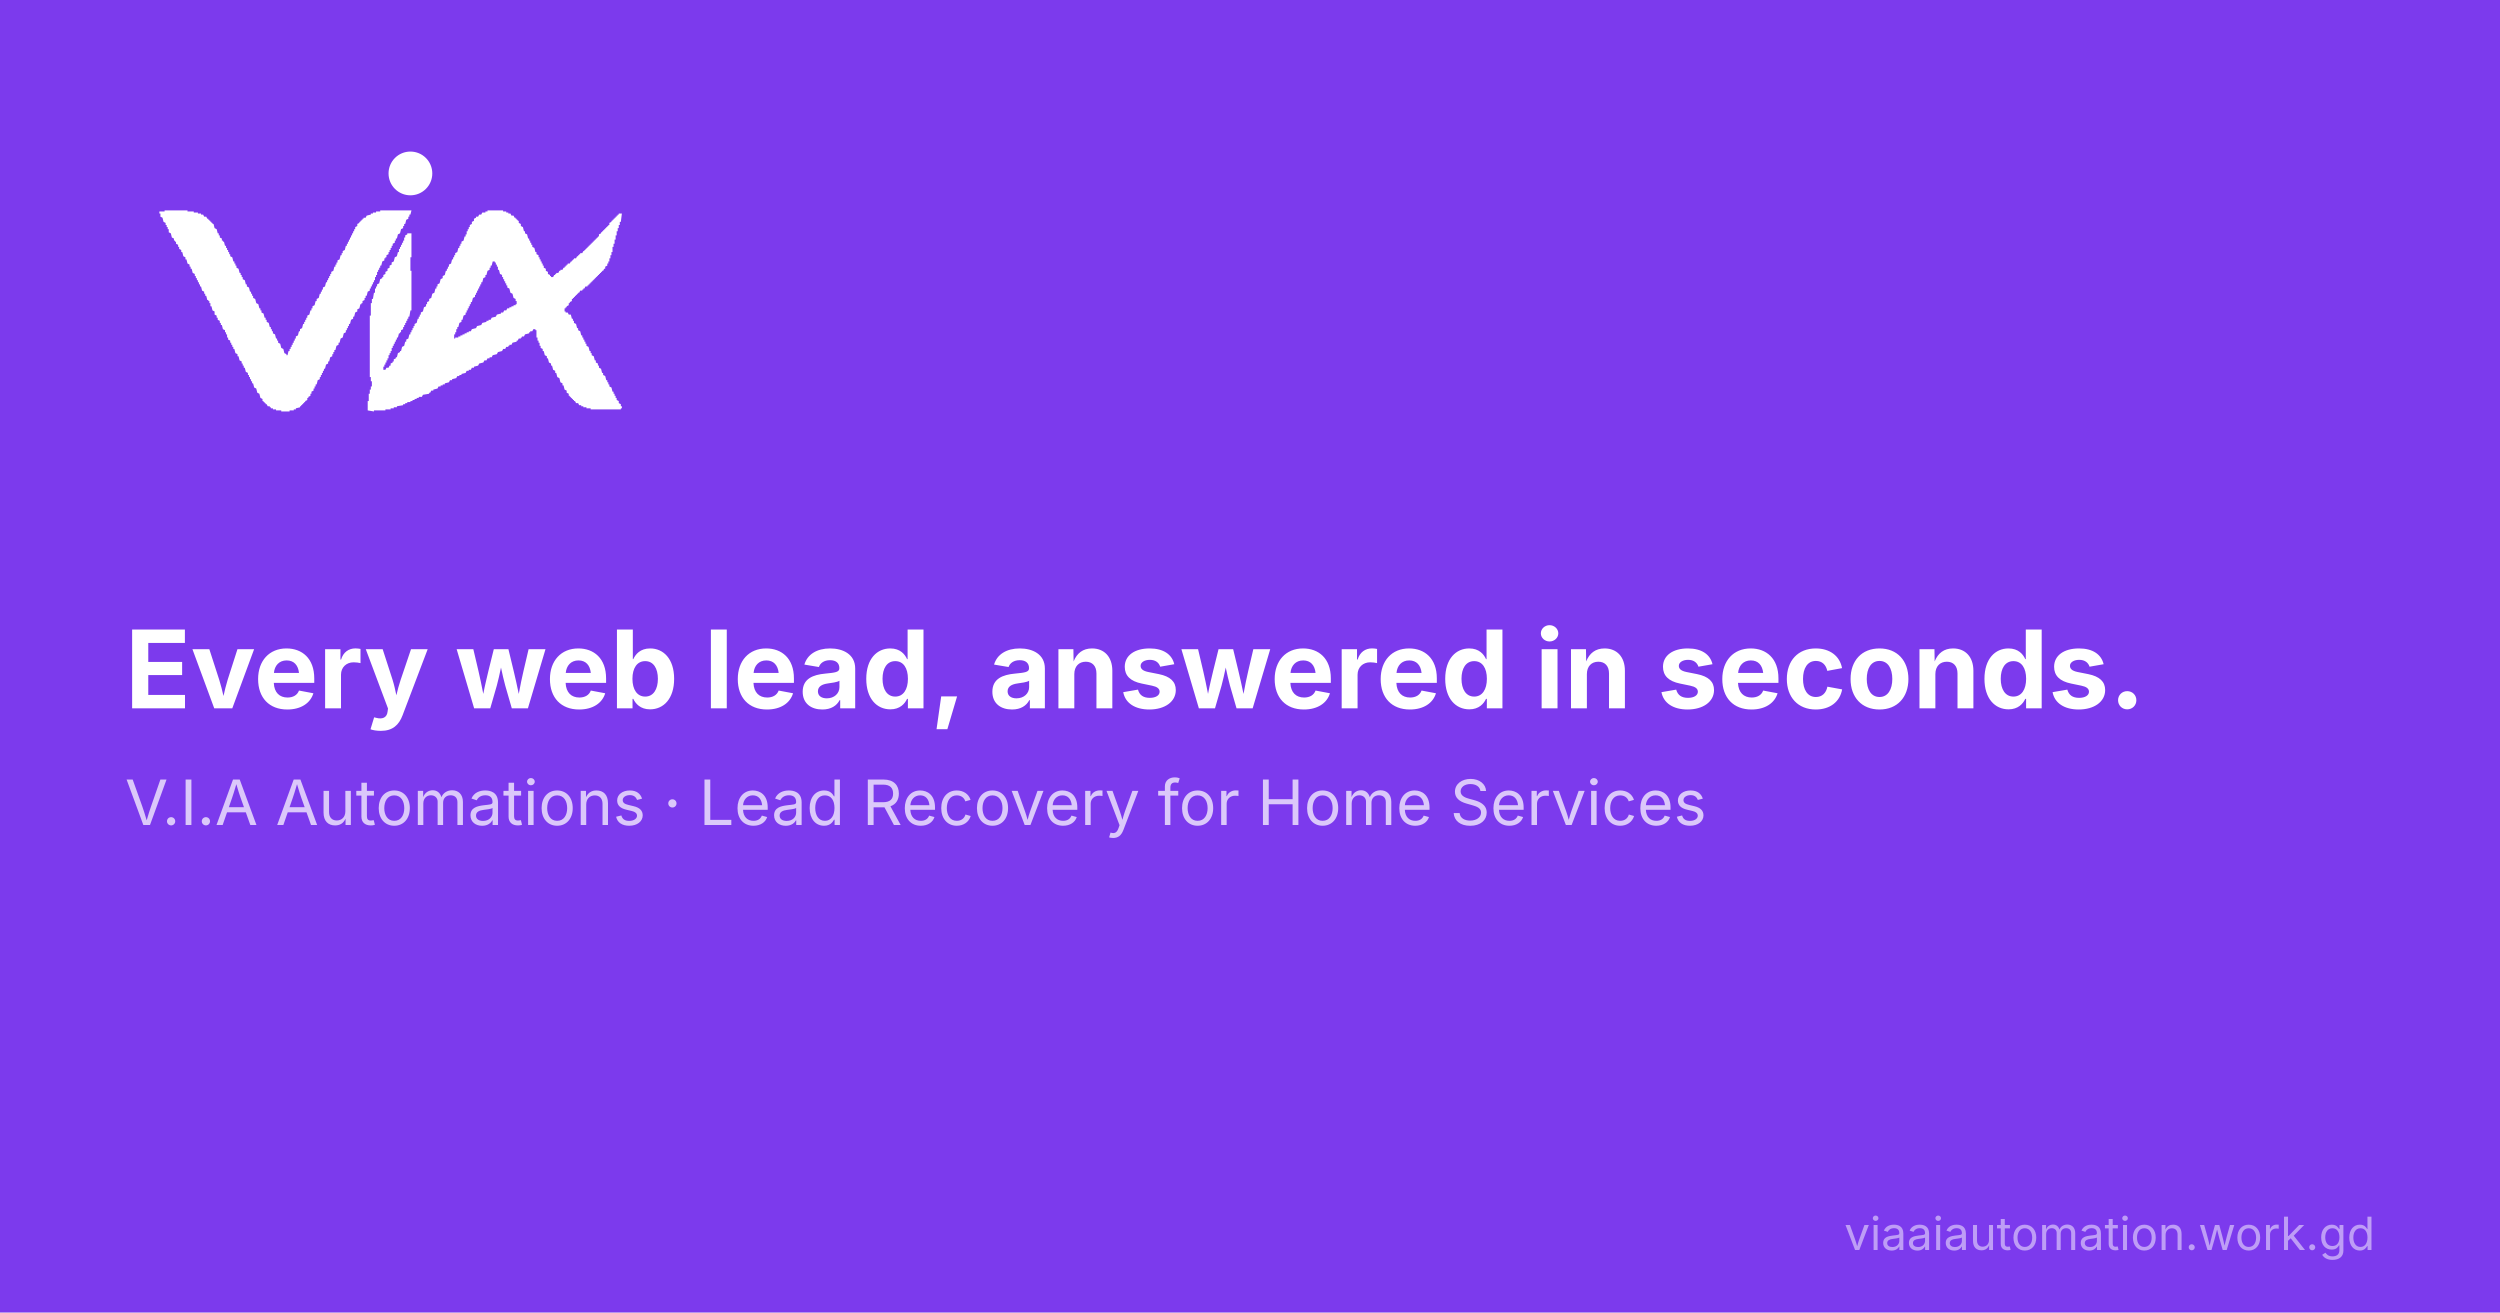
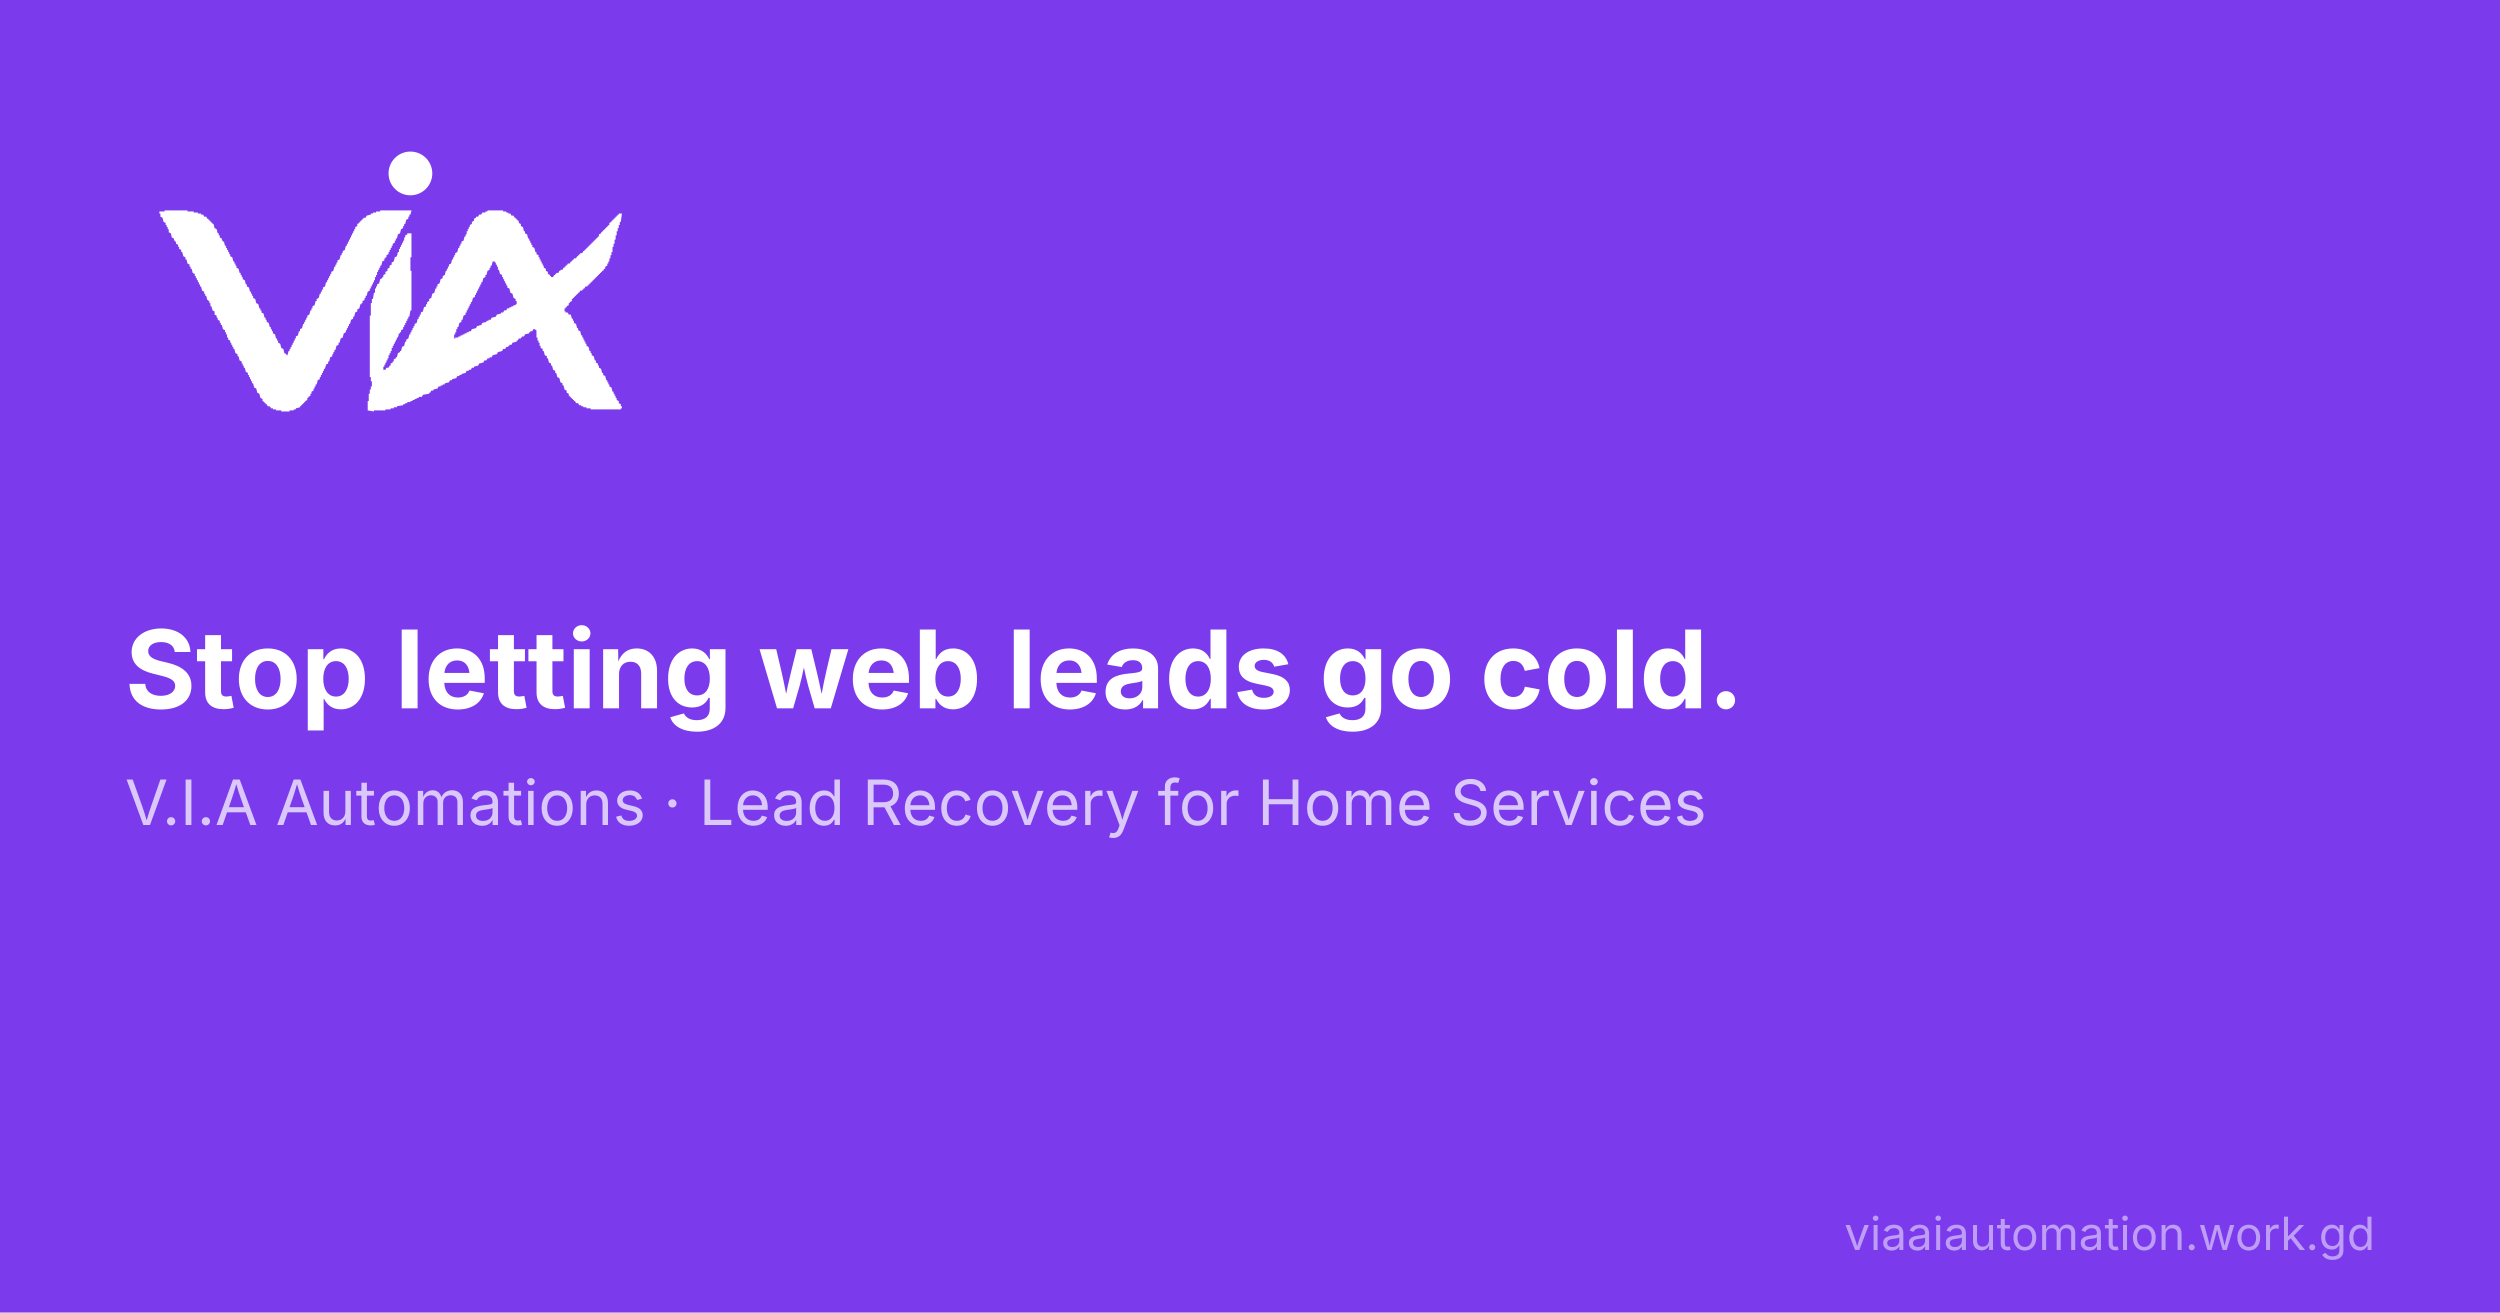
<svg xmlns="http://www.w3.org/2000/svg" width="1200" height="630" viewBox="0 0 1200 630" role="img" aria-label="VÍA Automations">
  <rect width="1200" height="630" fill="#7C3AED" />
  <path d="M76.50 102.50 L77.00 102.50 L77.00 104.00 L78.00 104.50 L78.50 106.50 L79.50 107.00 L79.50 108.00 L80.00 108.00 L80.00 109.00 L80.50 109.00 L80.50 110.00 L81.00 110.00 L81.00 111.50 L82.00 112.00 L82.50 114.00 L83.50 114.50 L83.50 115.50 L84.00 115.50 L84.00 116.00 L84.50 116.00 L84.50 117.00 L85.50 117.50 L85.50 118.50 L86.00 118.50 L86.00 119.50 L87.00 120.00 L87.00 121.00 L87.50 121.00 L88.00 123.00 L89.00 123.50 L89.00 124.50 L89.50 124.50 L90.00 126.50 L91.00 127.00 L91.00 128.00 L91.50 128.00 L91.50 129.00 L92.00 129.00 L92.50 131.00 L93.50 131.50 L93.50 132.50 L94.00 132.50 L94.00 133.50 L94.50 133.50 L94.50 134.50 L95.00 134.50 L95.00 135.50 L95.50 135.50 L95.50 136.50 L96.00 136.50 L96.00 137.50 L96.50 137.50 L97.00 139.50 L98.00 140.00 L98.00 141.00 L98.50 141.00 L98.50 142.00 L99.00 142.00 L99.50 144.00 L100.00 144.00 L100.00 144.50 L100.50 144.50 L100.50 145.50 L101.00 145.50 L101.00 147.00 L101.50 147.00 L102.00 149.00 L103.00 149.50 L103.00 151.00 L104.00 151.50 L104.00 152.50 L104.50 152.50 L104.50 153.50 L105.50 154.00 L105.50 155.00 L106.00 155.00 L106.00 156.00 L106.50 156.00 L107.00 158.00 L108.00 158.50 L108.00 159.50 L108.50 159.50 L108.50 160.50 L109.00 160.50 L109.00 162.00 L109.50 162.00 L109.50 163.00 L110.50 163.50 L110.50 164.50 L111.00 164.50 L111.00 165.50 L111.50 165.50 L111.50 166.50 L112.00 166.50 L112.00 167.50 L112.50 167.50 L113.00 169.50 L114.00 170.00 L114.00 171.00 L114.50 171.00 L115.00 173.00 L116.00 173.50 L116.00 174.50 L116.50 174.50 L116.50 175.50 L117.00 175.50 L117.00 176.50 L117.50 176.50 L118.00 178.50 L119.00 179.00 L119.00 180.00 L119.50 180.00 L119.50 181.00 L120.00 181.00 L120.00 182.00 L120.50 182.00 L120.50 183.00 L121.00 183.00 L121.00 184.00 L121.50 184.00 L122.00 186.00 L123.00 186.50 L123.50 188.50 L124.50 189.00 L125.00 191.00 L126.00 191.50 L126.00 192.50 L126.50 192.50 L126.50 193.00 L127.00 193.00 L127.00 193.50 L127.50 193.50 L127.50 194.00 L128.00 194.00 L128.50 195.00 L129.50 195.00 L129.50 195.50 L130.00 195.50 L130.00 196.00 L131.00 196.00 L131.00 196.50 L132.50 196.50 L132.50 197.00 L135.00 197.00 L135.00 197.50 L139.00 197.50 L139.00 197.00 L141.00 197.00 L141.00 196.50 L142.00 196.50 L142.00 196.00 L144.00 195.50 L144.00 195.00 L144.50 195.00 L144.50 194.50 L145.00 194.50 L145.00 194.00 L145.50 194.00 L145.50 193.50 L146.00 193.50 L146.00 193.00 L146.50 193.00 L146.50 192.50 L147.50 192.00 L147.50 191.00 L148.00 191.00 L148.00 190.50 L149.00 190.00 L149.00 189.00 L149.50 189.00 L149.50 188.00 L150.50 187.50 L150.50 186.50 L151.00 186.50 L151.00 185.50 L151.50 185.50 L151.50 184.50 L152.00 184.50 L152.50 182.50 L153.50 182.00 L153.50 181.00 L154.00 181.00 L154.00 180.00 L154.50 180.00 L154.50 179.00 L155.00 179.00 L155.00 178.00 L155.50 178.00 L155.50 177.00 L156.00 177.00 L156.50 175.00 L157.50 174.50 L157.50 173.50 L158.00 173.50 L158.50 171.50 L159.50 171.00 L159.50 170.00 L160.00 170.00 L160.00 169.00 L160.50 169.00 L160.50 168.00 L161.00 168.00 L161.50 166.00 L162.50 165.50 L162.50 164.50 L163.00 164.50 L163.50 162.50 L164.50 162.00 L165.00 160.00 L166.00 159.50 L166.00 158.50 L166.50 158.50 L166.50 157.50 L167.00 157.50 L167.00 156.50 L167.50 156.50 L167.50 155.50 L168.00 155.50 L168.50 153.50 L169.50 153.00 L169.50 152.00 L170.00 152.00 L170.50 150.00 L171.50 149.50 L171.50 148.50 L172.50 148.00 L173.00 146.00 L173.50 146.00 L173.50 145.50 L174.00 145.50 L174.00 144.50 L175.00 144.00 L175.00 143.00 L175.50 143.00 L175.50 142.00 L176.00 142.00 L176.50 140.00 L177.50 139.50 L177.50 138.50 L178.00 138.50 L178.00 137.50 L178.50 137.50 L178.50 136.50 L179.00 136.50 L179.00 135.50 L179.50 135.50 L179.50 134.50 L180.00 134.50 L180.00 133.00 L180.50 133.00 L180.50 132.00 L181.00 132.00 L181.00 130.50 L181.50 130.50 L181.50 129.50 L182.00 129.50 L182.00 128.50 L182.50 128.50 L182.50 127.50 L183.00 127.50 L183.50 125.50 L184.50 125.00 L184.50 124.00 L185.00 124.00 L185.00 123.50 L185.50 123.50 L185.50 122.50 L186.50 122.00 L186.50 121.00 L187.00 121.00 L187.00 120.00 L187.50 120.00 L187.50 119.00 L188.00 119.00 L188.00 118.00 L188.50 118.00 L188.50 117.00 L189.50 116.50 L189.50 115.50 L190.00 115.50 L190.00 114.50 L190.50 114.50 L191.00 112.50 L192.00 112.00 L192.50 110.00 L193.50 109.50 L193.50 108.50 L194.00 108.50 L194.00 107.50 L194.50 107.50 L195.00 105.50 L196.00 105.00 L196.00 104.00 L196.50 104.00 L196.50 103.00 L197.00 103.00 L197.50 101.00 L182.50 101.00 L182.50 101.50 L180.50 101.50 L180.50 102.00 L179.00 102.00 L179.00 102.50 L178.00 102.50 L178.00 103.00 L176.00 103.50 L175.50 104.50 L174.50 104.50 L174.50 105.00 L174.00 105.00 L174.00 105.50 L173.50 105.50 L173.50 106.00 L173.00 106.00 L173.00 106.50 L172.50 106.50 L172.50 107.00 L171.50 107.50 L171.50 108.50 L170.50 109.00 L170.50 110.00 L170.00 110.00 L170.00 111.00 L169.50 111.00 L169.50 112.00 L169.00 112.00 L169.00 113.00 L168.50 113.00 L168.50 114.00 L168.00 114.00 L168.00 115.00 L167.50 115.00 L167.50 116.00 L167.00 116.00 L167.00 117.00 L166.50 117.00 L166.50 118.00 L166.00 118.00 L165.50 120.00 L164.50 120.50 L164.50 121.50 L164.00 121.50 L164.00 122.50 L163.50 122.50 L163.00 124.50 L162.00 125.00 L162.00 126.00 L161.50 126.00 L161.50 127.00 L161.00 127.00 L161.00 128.00 L160.50 128.00 L160.00 130.00 L159.00 130.50 L159.00 131.50 L158.50 131.50 L158.50 132.50 L158.00 132.50 L158.00 133.50 L157.50 133.50 L157.50 134.50 L157.00 134.50 L157.00 135.50 L156.50 135.50 L156.00 137.50 L155.00 138.00 L155.00 139.00 L154.50 139.00 L154.50 140.00 L154.00 140.00 L154.00 141.00 L153.50 141.00 L153.00 143.00 L152.00 143.50 L152.00 144.50 L151.50 144.50 L151.00 146.50 L150.00 147.00 L150.00 148.00 L149.50 148.00 L149.50 149.00 L149.00 149.00 L148.50 151.00 L147.50 151.50 L147.50 152.50 L147.00 152.50 L147.00 153.50 L146.50 153.50 L146.50 154.50 L146.00 154.50 L146.00 155.50 L145.50 155.50 L145.00 157.50 L144.00 158.00 L144.00 159.00 L143.50 159.00 L143.00 161.00 L142.00 161.50 L142.00 162.50 L141.50 162.50 L141.50 163.50 L141.00 163.50 L141.00 164.50 L140.50 164.50 L140.50 165.50 L140.00 165.50 L140.00 166.50 L139.50 166.50 L139.50 167.50 L139.00 167.50 L139.00 168.50 L138.50 168.50 L138.00 170.50 L137.50 170.50 L137.50 170.00 L136.50 169.50 L136.00 167.50 L135.00 167.00 L134.50 165.00 L133.50 164.50 L133.50 163.50 L133.00 163.50 L133.00 162.50 L132.50 162.50 L132.00 160.50 L131.00 160.00 L131.00 159.00 L130.50 159.00 L130.50 158.00 L130.00 158.00 L130.00 157.00 L129.50 157.00 L129.00 155.00 L128.00 154.50 L128.00 153.50 L127.50 153.50 L127.50 152.50 L127.00 152.50 L126.50 150.50 L125.50 150.00 L125.50 149.00 L125.00 149.00 L125.00 148.00 L124.50 148.00 L124.00 146.00 L123.00 145.50 L122.50 143.50 L121.50 143.00 L121.50 142.00 L121.00 142.00 L121.00 141.00 L120.50 141.00 L120.50 140.00 L120.00 140.00 L119.50 138.00 L118.50 137.50 L118.50 136.50 L118.00 136.50 L117.50 134.50 L116.50 134.00 L116.50 133.00 L116.00 133.00 L116.00 132.00 L115.50 132.00 L115.50 131.00 L115.00 131.00 L114.50 129.00 L113.50 128.50 L113.50 127.50 L113.00 127.50 L113.00 126.50 L112.50 126.50 L112.50 125.50 L112.00 125.50 L111.50 123.50 L110.50 123.00 L110.50 122.00 L110.00 122.00 L110.00 121.00 L109.50 121.00 L109.50 120.00 L109.00 120.00 L109.00 119.00 L108.50 119.00 L108.50 118.00 L108.00 118.00 L107.50 116.00 L107.00 116.00 L107.00 115.50 L106.50 115.50 L106.50 114.50 L105.50 114.00 L105.50 113.00 L105.00 113.00 L105.00 112.00 L104.50 112.00 L104.00 110.00 L103.00 109.50 L102.50 107.50 L102.00 107.50 L102.00 107.00 L101.50 107.00 L101.50 106.50 L101.00 106.50 L101.00 106.00 L100.50 106.00 L100.50 105.50 L100.00 105.50 L100.00 105.00 L99.50 105.00 L99.00 104.00 L98.00 104.00 L97.50 103.00 L96.50 103.00 L96.50 102.50 L95.00 102.50 L95.00 102.00 L93.00 102.00 L93.00 101.50 L90.00 101.50 L90.00 101.00 L79.00 101.00 L79.00 101.50 L76.50 101.50 Z" fill="#FFFFFF" />
  <path d="M176.50 197.00 L179.50 197.50 L179.50 197.00 L185.00 197.00 L185.00 196.50 L187.50 196.50 L187.50 196.00 L189.00 196.00 L189.00 195.50 L190.50 195.50 L190.50 195.00 L193.50 194.50 L193.50 194.00 L194.50 194.00 L194.50 193.50 L195.50 193.50 L195.50 193.00 L197.00 193.00 L197.00 192.50 L198.00 192.50 L198.00 192.00 L199.00 192.00 L199.00 191.50 L200.00 191.50 L200.00 191.00 L201.00 191.00 L201.00 190.50 L202.50 190.50 L203.00 189.50 L206.00 189.00 L206.00 188.50 L206.50 188.50 L207.00 187.50 L208.00 187.50 L208.00 187.00 L210.00 186.50 L210.50 185.50 L211.50 185.50 L211.50 185.00 L212.50 185.00 L212.50 184.50 L213.50 184.50 L213.50 184.00 L215.50 183.50 L216.00 182.50 L217.00 182.50 L217.00 182.00 L219.00 181.50 L219.50 180.50 L220.50 180.50 L220.50 180.00 L221.50 180.00 L221.50 179.50 L223.50 179.00 L224.00 178.00 L225.00 178.00 L225.00 177.50 L226.00 177.50 L226.50 176.50 L227.50 176.50 L227.50 176.00 L229.50 175.50 L230.00 174.50 L232.00 174.00 L232.50 173.00 L233.50 173.00 L234.00 172.00 L235.00 172.00 L235.00 171.50 L236.00 171.50 L236.50 170.50 L238.50 170.00 L239.00 169.00 L241.00 168.50 L241.50 167.50 L242.50 167.50 L243.00 166.50 L244.00 166.50 L244.00 166.00 L244.50 166.00 L244.50 165.50 L245.50 165.50 L246.00 164.50 L248.00 164.00 L248.00 163.50 L248.50 163.50 L249.00 162.50 L250.00 162.50 L250.00 162.00 L250.50 162.00 L250.50 161.50 L251.50 161.50 L252.00 160.50 L254.00 160.00 L254.00 159.50 L254.50 159.50 L254.50 159.00 L255.50 159.00 L256.00 158.00 L257.00 158.00 L257.00 158.50 L257.50 158.50 L257.50 162.00 L258.00 162.00 L258.00 163.50 L258.50 163.50 L258.50 164.50 L259.00 164.50 L259.00 166.00 L259.50 166.00 L259.50 167.00 L260.50 167.50 L260.50 168.50 L261.00 168.50 L261.50 170.50 L262.50 171.00 L262.50 172.00 L263.00 172.00 L263.50 174.00 L264.50 174.50 L264.50 175.50 L265.00 175.50 L265.50 177.50 L266.50 178.00 L266.50 179.00 L267.00 179.00 L267.50 181.00 L268.50 181.50 L269.00 183.50 L270.00 184.00 L270.00 185.00 L270.50 185.00 L271.00 187.00 L272.00 187.50 L272.00 188.50 L273.00 189.00 L273.00 190.00 L273.50 190.00 L273.50 190.50 L274.00 190.50 L274.00 191.00 L274.50 191.00 L274.50 191.50 L275.00 191.50 L275.00 192.00 L275.50 192.00 L275.50 192.50 L276.00 192.50 L276.50 193.50 L277.50 193.50 L278.00 194.50 L279.00 194.50 L279.00 195.00 L280.00 195.00 L280.00 195.50 L281.50 195.50 L281.50 196.00 L283.50 196.00 L283.50 196.50 L298.00 196.50 L298.00 196.00 L298.50 196.00 L298.50 195.00 L298.00 195.00 L298.00 194.00 L297.00 193.50 L297.00 192.50 L296.00 192.00 L296.00 191.00 L295.50 191.00 L295.50 190.00 L295.00 190.00 L295.00 189.00 L294.50 189.00 L294.50 188.00 L294.00 188.00 L293.50 186.00 L292.50 185.50 L292.50 184.50 L292.00 184.50 L292.00 183.50 L291.50 183.50 L291.50 182.50 L291.00 182.50 L290.50 180.50 L289.50 180.00 L289.50 179.00 L289.00 179.00 L288.50 177.00 L287.50 176.50 L287.50 175.50 L287.00 175.50 L287.00 174.50 L286.00 174.00 L286.00 173.00 L285.50 173.00 L285.00 171.00 L284.00 170.50 L284.00 169.50 L283.50 169.50 L283.50 168.50 L283.00 168.50 L282.50 166.50 L281.50 166.00 L281.50 165.00 L281.00 165.00 L281.00 164.00 L280.50 164.00 L280.50 163.00 L280.00 163.00 L280.00 162.00 L279.50 162.00 L279.50 161.00 L279.00 161.00 L278.50 159.00 L277.50 158.50 L277.50 157.50 L277.00 157.50 L276.50 155.50 L275.50 155.00 L275.50 154.00 L275.00 154.00 L275.00 153.00 L274.50 153.00 L274.00 151.00 L273.00 151.00 L272.50 150.00 L271.50 150.00 L271.50 149.50 L271.00 149.50 L271.00 148.00 L271.50 148.00 L271.50 147.50 L272.00 147.50 L272.00 147.00 L273.00 146.50 L273.00 145.50 L273.50 145.50 L273.50 145.00 L274.50 144.50 L274.50 143.50 L275.00 143.50 L275.00 143.00 L275.50 143.00 L275.50 142.50 L276.00 142.50 L276.00 142.00 L276.50 142.00 L276.50 141.50 L277.00 141.50 L277.00 141.00 L277.50 141.00 L277.50 140.50 L278.00 140.50 L278.50 139.50 L279.50 139.50 L279.50 139.00 L280.00 139.00 L280.00 138.50 L280.50 138.50 L281.00 137.50 L282.00 137.50 L282.00 137.00 L282.50 137.00 L282.50 136.50 L283.00 136.50 L283.00 136.00 L283.50 136.00 L283.50 135.50 L284.00 135.50 L284.00 135.00 L284.50 135.00 L284.50 134.50 L285.00 134.50 L285.00 134.00 L285.50 134.00 L285.50 133.50 L286.00 133.50 L286.00 133.00 L286.50 133.00 L286.50 132.50 L287.00 132.50 L287.00 132.00 L287.50 132.00 L287.50 131.50 L288.00 131.50 L288.00 131.00 L288.50 131.00 L288.50 130.50 L289.00 130.50 L289.00 130.00 L289.50 130.00 L290.00 129.00 L290.50 129.00 L290.50 128.00 L291.50 127.50 L291.50 126.50 L292.00 126.50 L292.00 125.50 L292.50 125.50 L292.50 124.00 L293.00 124.00 L293.00 122.50 L293.50 122.50 L293.50 121.00 L294.00 121.00 L294.00 118.50 L294.50 118.50 L294.50 117.00 L295.00 117.00 L295.00 115.00 L295.50 115.00 L295.50 113.00 L296.00 113.00 L296.00 111.00 L296.50 111.00 L296.50 109.50 L297.00 109.50 L297.00 108.00 L297.50 108.00 L297.50 106.50 L298.00 106.50 L298.50 102.50 L297.00 102.50 L297.00 103.00 L296.50 103.00 L296.50 103.50 L296.00 103.50 L296.00 104.00 L295.50 104.00 L295.50 104.50 L295.00 104.50 L295.00 105.00 L294.50 105.00 L294.50 105.50 L294.00 105.50 L294.00 106.00 L293.50 106.00 L293.50 106.50 L292.50 107.00 L292.50 108.00 L292.00 108.00 L292.00 108.50 L291.50 108.50 L291.50 109.00 L291.00 109.00 L291.00 109.50 L290.50 109.50 L290.50 110.00 L290.00 110.00 L290.00 110.50 L289.50 110.50 L289.50 111.00 L289.00 111.00 L289.00 111.50 L288.50 111.50 L288.50 112.00 L287.50 112.50 L287.50 113.50 L287.00 113.50 L287.00 114.00 L286.50 114.00 L286.50 114.50 L286.00 114.50 L286.00 115.00 L285.50 115.00 L285.50 115.50 L285.00 115.50 L285.00 116.00 L284.50 116.00 L284.50 116.50 L284.00 116.50 L284.00 117.00 L283.50 117.00 L283.50 117.50 L283.00 117.50 L283.00 118.00 L282.50 118.00 L282.50 118.50 L282.00 118.50 L282.00 119.00 L281.50 119.00 L281.50 119.50 L281.00 119.50 L281.00 120.00 L280.50 120.00 L280.50 120.50 L280.00 120.50 L279.50 121.50 L278.50 121.50 L278.50 122.00 L278.00 122.00 L278.00 122.50 L277.50 122.50 L277.50 123.00 L277.00 123.00 L276.50 124.00 L275.50 124.00 L275.50 124.50 L275.00 124.50 L275.00 125.00 L274.50 125.00 L274.50 125.50 L274.00 125.50 L273.50 126.50 L272.50 126.50 L272.50 127.00 L272.00 127.00 L272.00 127.50 L271.50 127.50 L271.50 128.00 L271.00 128.00 L271.00 128.50 L270.50 128.50 L270.00 129.50 L269.00 129.50 L269.00 130.00 L268.50 130.00 L268.00 131.00 L267.00 131.00 L267.00 131.50 L266.50 131.50 L266.50 132.00 L266.00 132.00 L265.50 133.00 L264.50 133.00 L264.50 132.50 L264.00 132.50 L264.00 132.00 L263.00 131.50 L263.00 130.50 L262.00 130.00 L262.00 129.00 L261.00 128.50 L261.00 127.50 L260.50 127.50 L260.50 126.50 L260.00 126.50 L260.00 125.50 L259.50 125.50 L259.50 124.50 L259.00 124.50 L259.00 123.50 L258.50 123.50 L258.50 122.50 L257.50 122.00 L257.50 121.00 L257.00 121.00 L256.50 119.00 L255.50 118.50 L255.50 117.50 L255.00 117.50 L255.00 116.50 L254.50 116.50 L254.50 115.50 L254.00 115.50 L254.00 114.50 L253.50 114.50 L253.00 112.50 L252.00 112.00 L252.00 111.00 L251.50 111.00 L251.00 109.00 L250.00 108.50 L250.00 107.50 L249.00 107.00 L249.00 106.00 L248.50 106.00 L248.50 105.50 L248.00 105.50 L248.00 105.00 L247.50 105.00 L247.50 104.50 L247.00 104.50 L246.50 103.50 L245.50 103.50 L245.00 102.50 L244.00 102.50 L244.00 102.00 L243.00 102.00 L243.00 101.50 L241.50 101.50 L241.50 101.00 L234.00 101.00 L234.00 101.50 L233.00 101.50 L233.00 102.00 L231.50 102.00 L231.00 103.00 L230.00 103.00 L229.50 104.00 L228.50 104.00 L228.50 104.50 L227.50 105.00 L227.50 106.00 L226.50 106.50 L226.50 107.50 L225.50 108.00 L225.50 109.00 L225.00 109.00 L225.00 110.00 L224.50 110.00 L224.50 111.00 L224.00 111.00 L224.00 112.50 L223.50 112.50 L223.50 113.50 L223.00 113.50 L222.50 115.50 L221.50 116.00 L221.50 117.00 L221.00 117.00 L221.00 118.00 L220.50 118.00 L220.50 119.00 L220.00 119.00 L219.50 121.00 L218.50 121.50 L218.50 122.50 L218.00 122.50 L218.00 123.50 L217.50 123.50 L217.50 124.50 L217.00 124.50 L216.50 126.50 L215.50 127.00 L215.50 128.00 L215.00 128.00 L215.00 129.00 L214.50 129.00 L214.50 130.00 L214.00 130.00 L213.50 132.00 L212.50 132.50 L212.50 133.50 L211.50 134.00 L211.00 136.00 L210.00 136.50 L210.00 137.50 L209.50 137.50 L209.50 138.50 L209.00 138.50 L208.50 140.50 L207.50 141.00 L207.00 143.00 L206.00 143.50 L206.00 144.50 L205.00 145.00 L205.00 146.00 L204.50 146.00 L204.50 147.00 L203.50 147.50 L203.00 149.50 L202.00 150.00 L202.00 151.00 L201.50 151.00 L201.50 152.00 L201.00 152.00 L201.00 153.00 L200.50 153.00 L200.00 155.00 L199.00 155.50 L199.00 156.50 L198.50 156.50 L198.50 157.50 L198.00 157.50 L198.00 158.50 L197.50 158.50 L197.50 159.50 L197.00 159.50 L197.00 160.50 L196.50 160.50 L196.00 162.50 L195.00 163.00 L195.00 164.00 L194.50 164.00 L194.00 166.00 L193.00 166.50 L192.50 168.50 L192.00 168.50 L192.00 169.00 L191.00 169.50 L190.50 171.50 L190.00 171.50 L190.00 172.00 L189.00 172.50 L189.00 173.50 L188.50 173.50 L188.50 174.00 L187.50 174.50 L187.50 175.50 L187.00 175.50 L186.50 176.50 L185.50 176.50 L185.00 177.50 L184.00 177.50 L184.00 176.00 L184.50 176.00 L184.50 175.00 L185.00 175.00 L185.00 174.00 L185.50 174.00 L185.50 173.00 L186.00 173.00 L186.00 172.00 L186.50 172.00 L186.50 170.50 L187.00 170.50 L187.00 169.50 L187.50 169.50 L187.50 168.50 L188.00 168.50 L188.00 167.00 L188.50 167.00 L188.50 166.00 L189.00 166.00 L189.00 165.00 L189.50 165.00 L189.50 164.00 L190.00 164.00 L190.00 163.00 L190.50 163.00 L190.50 162.00 L191.00 162.00 L191.50 160.00 L192.00 160.00 L192.00 159.50 L192.50 159.50 L192.50 158.50 L193.50 158.00 L193.50 157.00 L194.00 157.00 L194.00 156.00 L194.50 156.00 L194.50 155.00 L195.00 155.00 L195.00 154.00 L195.50 154.00 L195.50 153.00 L196.00 153.00 L196.00 152.00 L196.50 152.00 L197.00 149.00 L197.50 149.00 L197.50 130.00 L197.00 130.00 L197.00 123.50 L197.50 123.50 L197.50 112.00 L195.50 112.00 L195.50 112.50 L194.50 113.00 L194.50 114.00 L194.00 114.00 L194.00 115.50 L193.50 115.50 L193.50 116.50 L193.00 116.50 L193.00 117.50 L192.50 117.50 L192.50 118.50 L192.00 118.50 L192.00 119.50 L191.50 119.50 L191.50 121.00 L191.00 121.00 L190.50 123.00 L189.50 123.50 L189.00 125.50 L188.00 126.00 L188.00 127.00 L187.00 127.50 L187.00 128.50 L186.00 129.00 L186.00 130.00 L185.00 130.50 L185.00 131.50 L184.00 132.00 L184.00 133.00 L183.50 133.00 L183.50 133.50 L182.50 134.00 L182.00 136.00 L181.00 136.50 L181.00 137.50 L180.50 137.50 L180.50 138.50 L180.00 138.50 L180.00 140.50 L179.50 140.50 L179.00 143.50 L178.50 143.50 L178.50 145.50 L178.00 145.50 L178.00 151.50 L177.50 151.50 L177.50 181.00 L178.00 181.00 L178.00 183.00 L178.50 183.00 L178.50 185.50 L178.00 185.50 L178.00 187.00 L177.50 187.00 L177.50 189.00 L177.00 189.00 L177.00 192.50 L176.50 192.50 Z M237.50 125.50 L236.50 125.50 L236.00 127.50 L235.50 127.50 L235.50 128.50 L235.00 128.50 L235.00 129.50 L234.00 130.00 L233.50 132.00 L233.00 132.00 L233.00 133.00 L232.00 133.50 L231.50 135.50 L231.00 135.50 L231.00 136.50 L230.50 136.50 L230.50 137.50 L230.00 137.50 L230.00 138.50 L229.50 138.50 L229.50 139.50 L229.00 139.50 L229.00 140.50 L228.50 140.50 L228.50 141.50 L228.00 141.50 L228.00 142.50 L227.00 143.00 L226.50 145.00 L226.00 145.00 L226.00 146.00 L225.50 146.00 L225.50 147.00 L225.00 147.00 L225.00 148.00 L224.50 148.00 L224.50 149.00 L224.00 149.00 L224.00 150.00 L223.50 150.00 L223.50 151.00 L222.50 151.50 L222.00 153.50 L221.50 153.50 L221.50 154.50 L220.50 155.00 L220.00 157.00 L219.50 157.00 L219.50 158.00 L219.00 158.00 L219.00 159.50 L218.50 159.50 L218.50 160.50 L218.00 160.50 L218.00 162.50 L218.50 162.50 L218.50 162.00 L220.00 162.00 L220.00 161.50 L221.00 161.50 L221.00 161.00 L222.00 161.00 L222.00 160.50 L223.00 160.50 L223.00 160.00 L224.00 160.00 L224.00 159.50 L225.00 159.50 L225.00 159.00 L226.00 159.00 L226.50 158.00 L228.50 157.50 L229.00 156.50 L231.00 156.00 L231.50 155.00 L233.50 154.50 L233.50 154.00 L234.50 154.00 L234.50 153.50 L235.50 153.50 L236.00 152.50 L238.00 152.00 L238.50 151.00 L240.50 150.50 L240.50 150.00 L241.50 150.00 L242.00 149.00 L243.00 149.00 L243.50 148.00 L244.50 148.00 L244.50 147.50 L245.50 147.50 L245.50 147.00 L246.50 147.00 L246.50 146.50 L247.50 146.50 L247.50 146.00 L248.00 146.00 L248.00 144.50 L247.50 144.50 L247.50 143.50 L246.50 143.00 L246.00 141.00 L245.00 140.50 L244.50 138.50 L243.50 138.00 L243.50 137.00 L243.00 137.00 L243.00 136.00 L242.50 136.00 L242.50 135.00 L242.00 135.00 L242.00 134.00 L241.50 134.00 L241.50 133.00 L241.00 133.00 L241.00 132.00 L240.00 131.50 L239.50 129.50 L239.00 129.50 L239.00 128.00 L238.50 128.00 L238.50 127.00 L238.00 127.00 L238.00 126.00 L237.50 126.00 Z" fill="#FFFFFF" fill-rule="evenodd" />
  <circle cx="197.00" cy="83.25" r="10.50" fill="#FFFFFF" />
-   <text x="60" y="340" font-size="52" font-weight="700" fill="#FFFFFF" font-family="-apple-system, BlinkMacSystemFont, 'Segoe UI', system-ui, sans-serif">Every web lead, answered in seconds.</text>
+   <text x="60" y="340" font-size="52" font-weight="700" fill="#FFFFFF" font-family="-apple-system, BlinkMacSystemFont, 'Segoe UI', system-ui, sans-serif">Stop letting web leads go cold.</text>
  <text x="60" y="396" font-size="30" fill="#FFFFFF" fill-opacity="0.72" font-family="-apple-system, BlinkMacSystemFont, 'Segoe UI', system-ui, sans-serif">V.I.A Automations · Lead Recovery for Home Services</text>
  <text x="1140" y="600" text-anchor="end" font-size="22" fill="#FFFFFF" fill-opacity="0.5" font-family="-apple-system, BlinkMacSystemFont, 'Segoe UI', system-ui, sans-serif">viaaiautomation.work.gd</text>
</svg>
